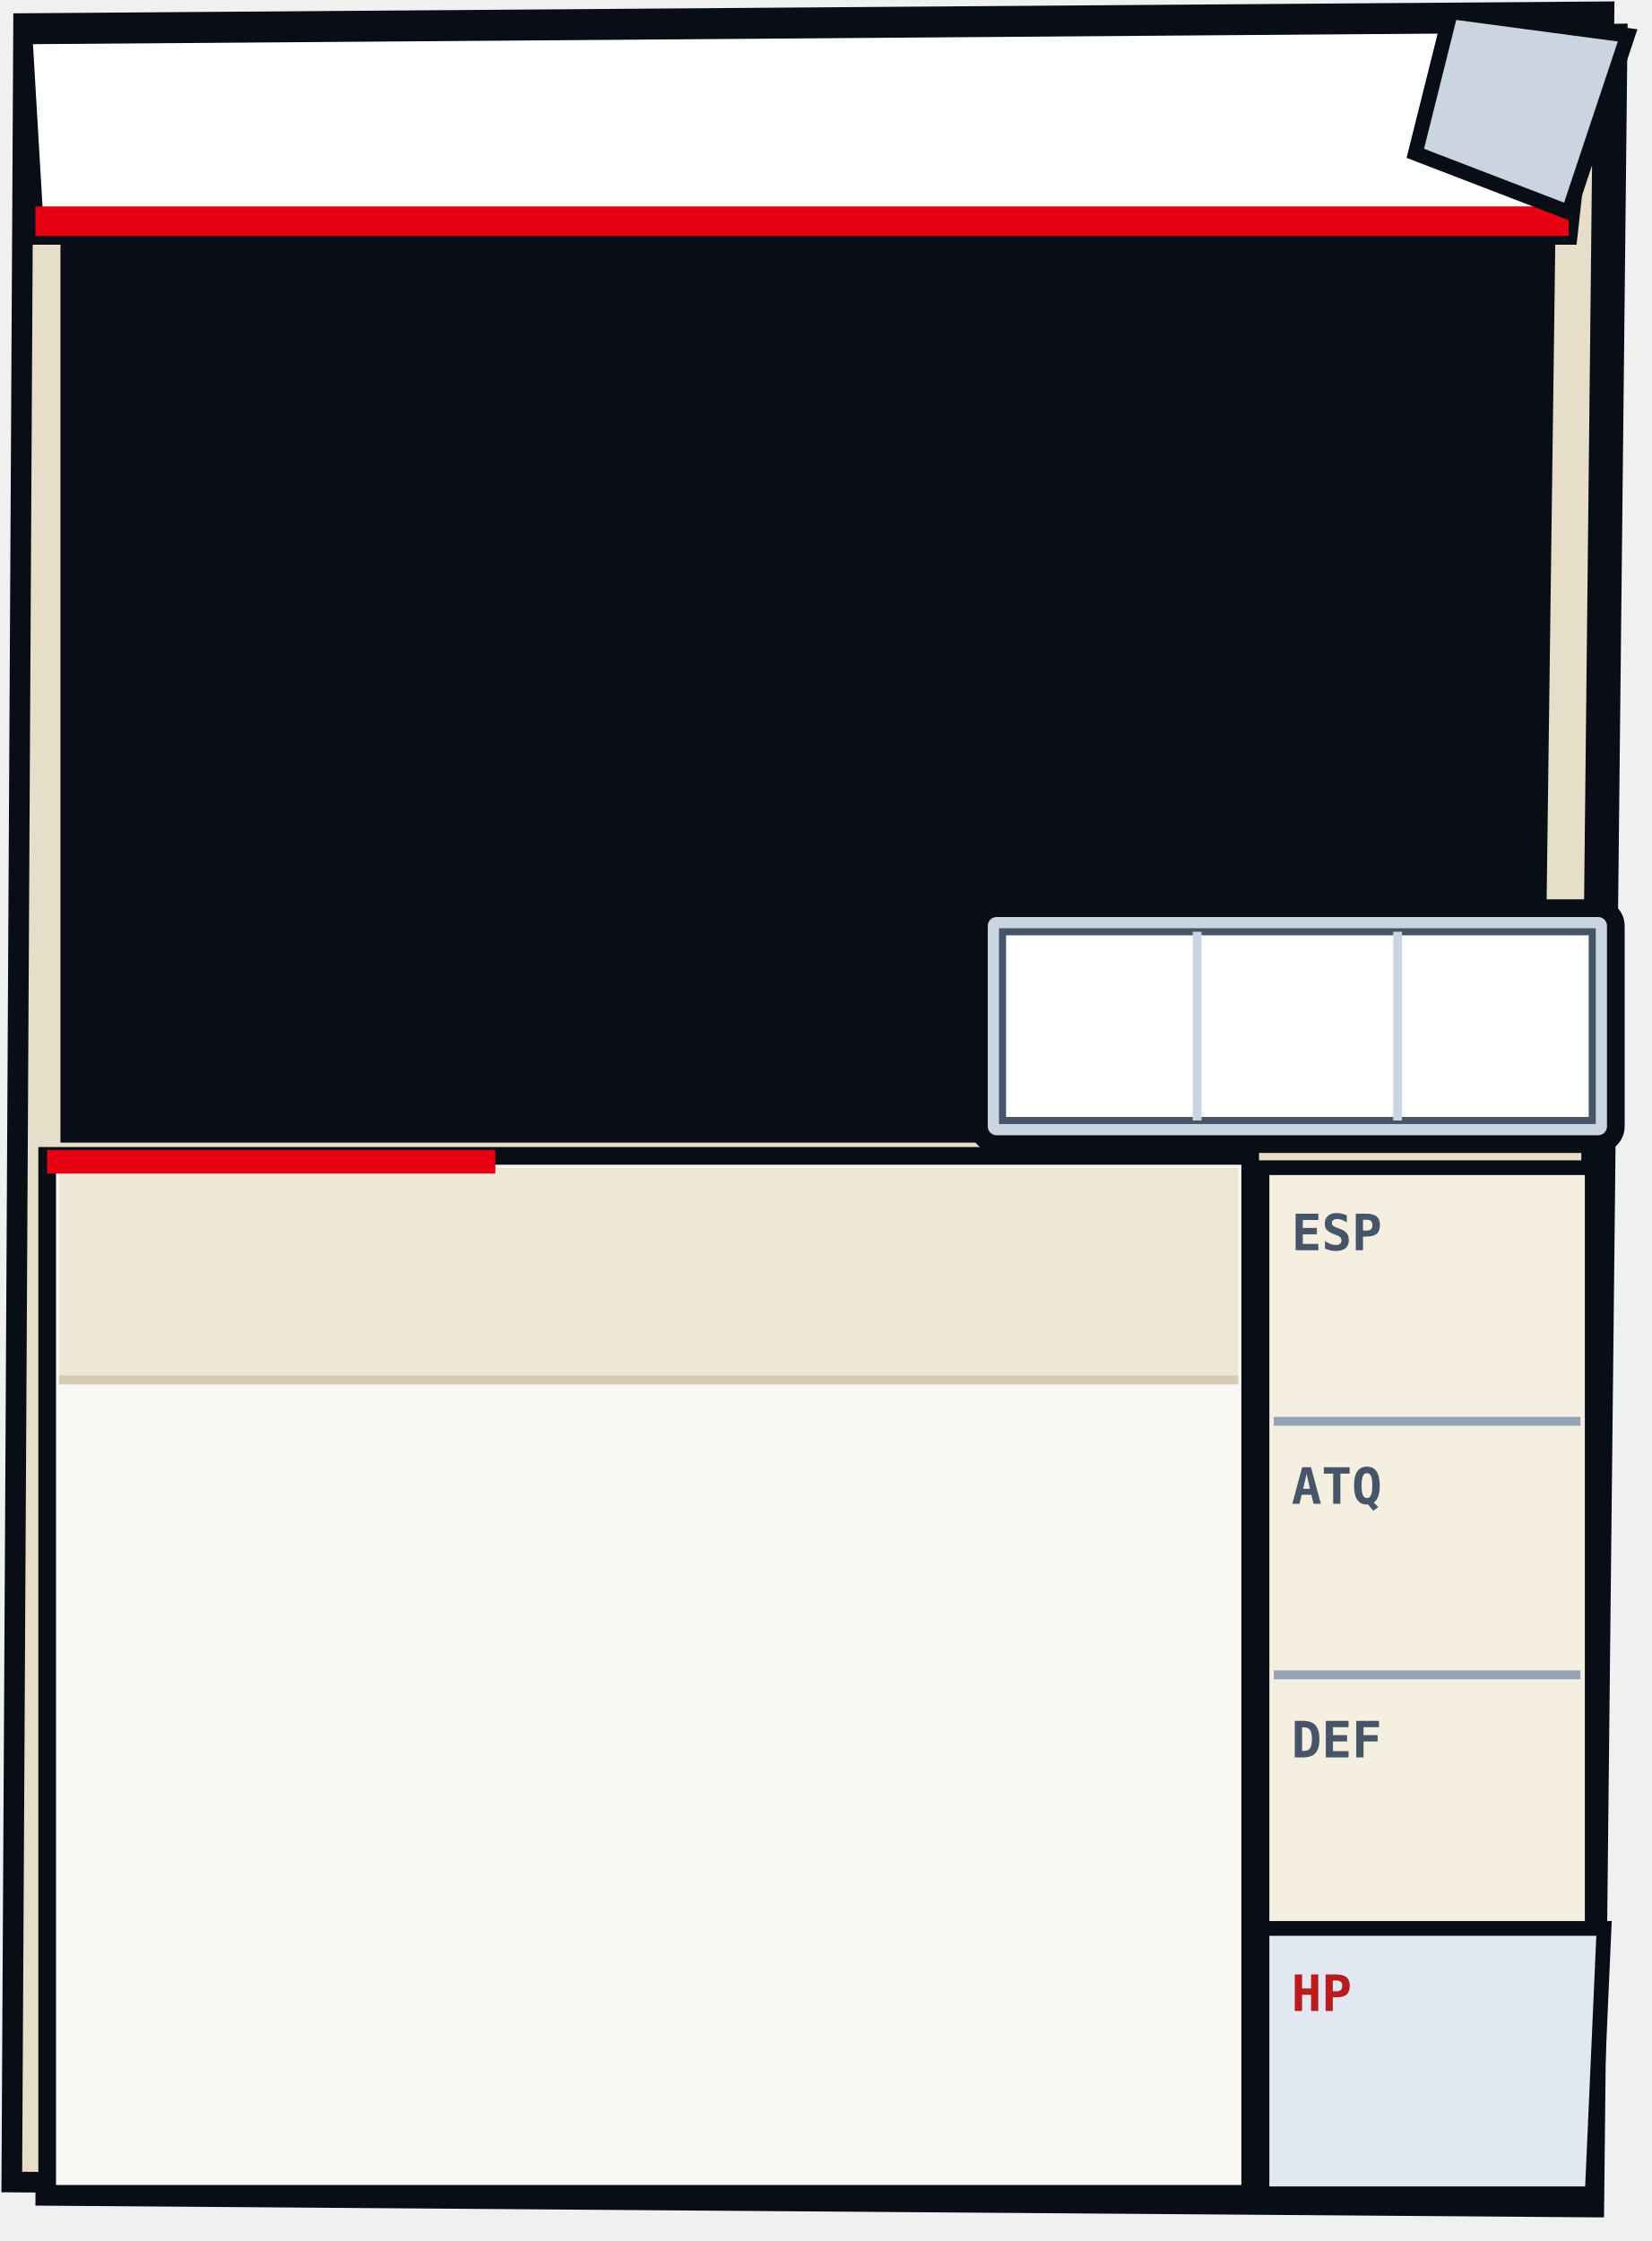
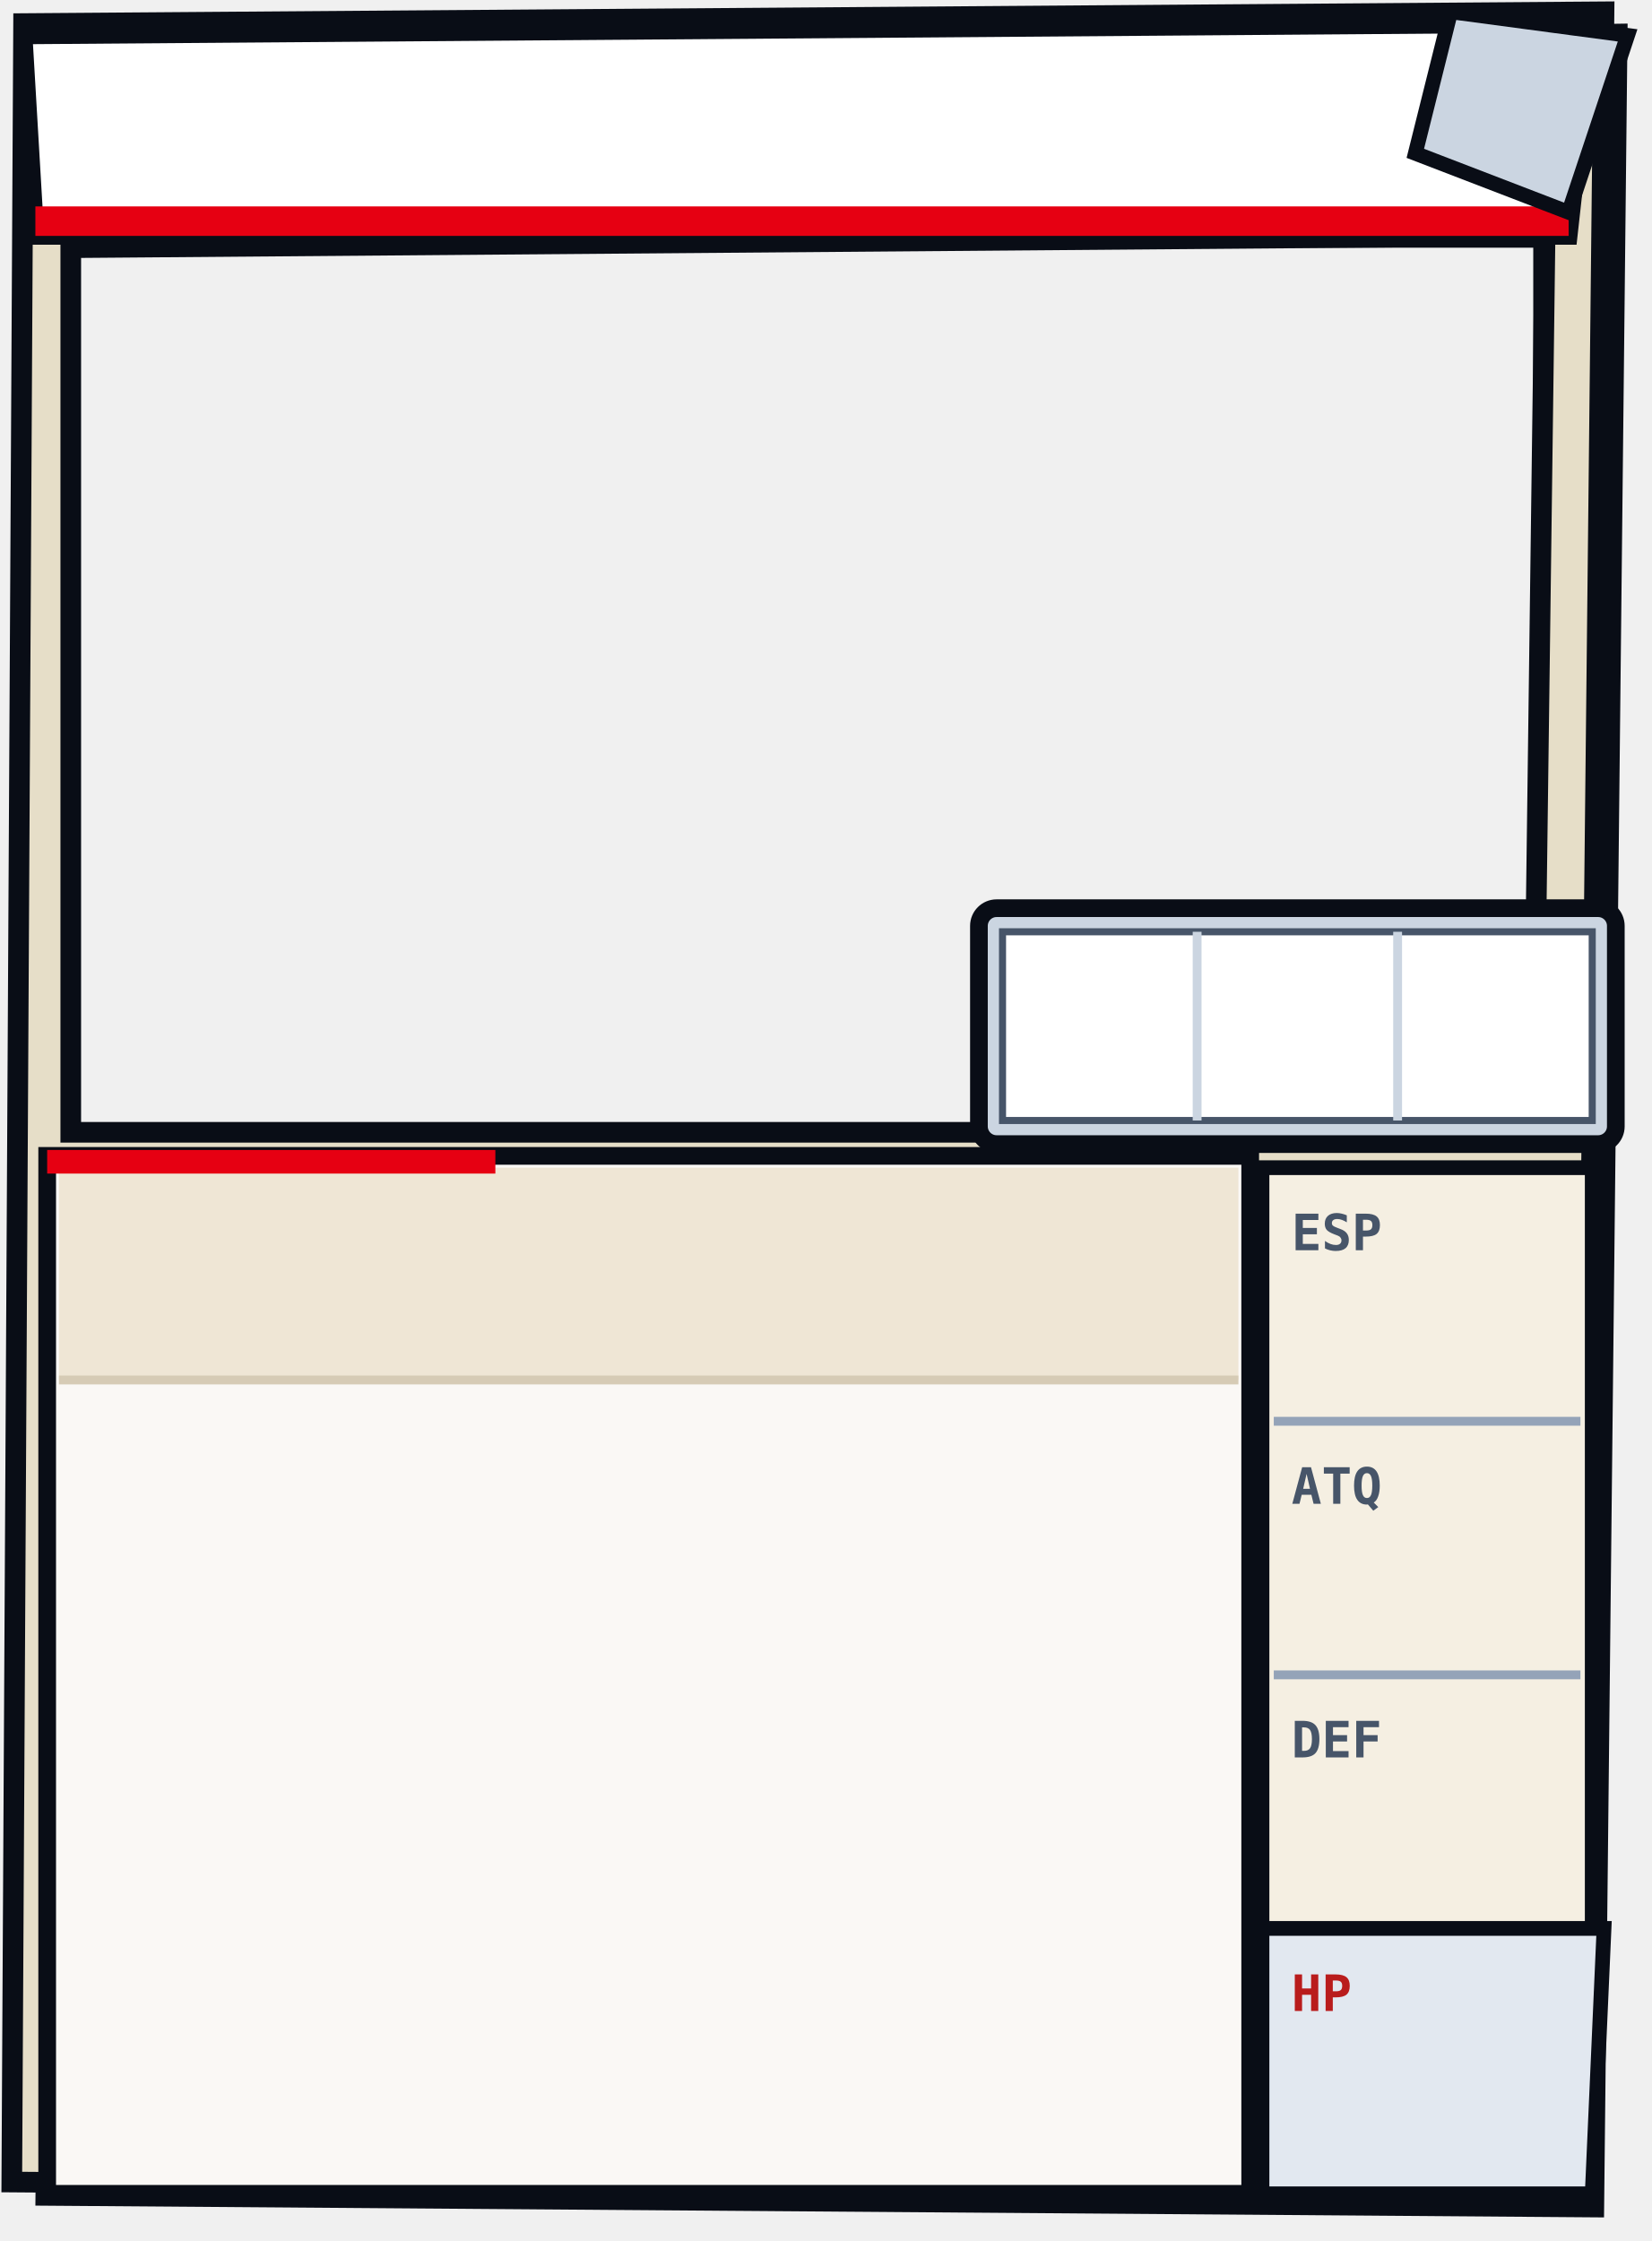
<svg xmlns="http://www.w3.org/2000/svg" viewBox="0 0 280 380" width="280" height="380">
-   <polygon points="10,8 276,4 272,376 6,374" fill="#090d16" />
+   <path fill-rule="evenodd" d="M 10,8 L 276,4 L 272,376 L 6,374 Z            M 12,42 L 262,40 L 260,192 L 12,192 Z" fill="#090d16" />
  <path fill-rule="evenodd" d="M 4,4 L 272,2 L 268,372 L 2,370 Z            M 12,42 L 262,40 L 260,192 L 12,192 Z" fill="#e6dec8" stroke="#090d16" stroke-width="3.5" />
  <rect x="12" y="41" width="249" height="151" fill="none" stroke="#090d16" stroke-width="2" />
  <polygon points="4,6 270,4 266,40 6,40" fill="#ffffff" stroke="#090d16" stroke-width="3" />
  <rect x="6" y="35" width="260" height="5" fill="#e60012" />
  <polygon points="246,2 276,6 266,36 240,26" fill="#cbd5e1" stroke="#090d16" stroke-width="2.5" />
  <rect x="214" y="198" width="56" height="174" fill="#f5efe2" stroke="#090d16" stroke-width="2.5" />
  <line x1="216" y1="241" x2="268" y2="241" stroke="#94a3b8" stroke-width="1.5" />
  <line x1="216" y1="284" x2="268" y2="284" stroke="#94a3b8" stroke-width="1.5" />
  <line x1="216" y1="327" x2="268" y2="327" stroke="#090d16" stroke-width="2" />
  <polygon points="214,327 272,327 270,372 214,372" fill="#e2e8f0" stroke="#090d16" stroke-width="2.5" />
  <text x="219" y="212" font-family="monospace" font-size="8.5" font-weight="bold" fill="#475569">ESP</text>
  <text x="219" y="255" font-family="monospace" font-size="8.5" font-weight="bold" fill="#475569">ATQ</text>
  <text x="219" y="298" font-family="monospace" font-size="8.5" font-weight="bold" fill="#475569">DEF</text>
  <text x="219" y="341" font-family="monospace" font-size="8.5" font-weight="bold" fill="#b91c1c">HP</text>
  <rect x="166" y="154" width="108" height="40" rx="3" fill="#cbd5e1" stroke="#090d16" stroke-width="3" />
  <rect x="170" y="158" width="100" height="32" fill="#ffffff" stroke="#475569" stroke-width="1.2" />
  <line x1="203" y1="158" x2="203" y2="190" stroke="#cbd5e1" stroke-width="1.5" />
  <line x1="237" y1="158" x2="237" y2="190" stroke="#cbd5e1" stroke-width="1.5" />
  <rect x="8" y="196" width="204" height="176" fill="#faf8f5" stroke="#090d16" stroke-width="3" />
  <rect x="10" y="198" width="200" height="36" fill="#efe6d5" />
  <line x1="10" y1="234" x2="210" y2="234" stroke="#d6cbb5" stroke-width="1.5" />
  <rect x="8" y="195" width="76" height="4" fill="#e60012" />
</svg>
